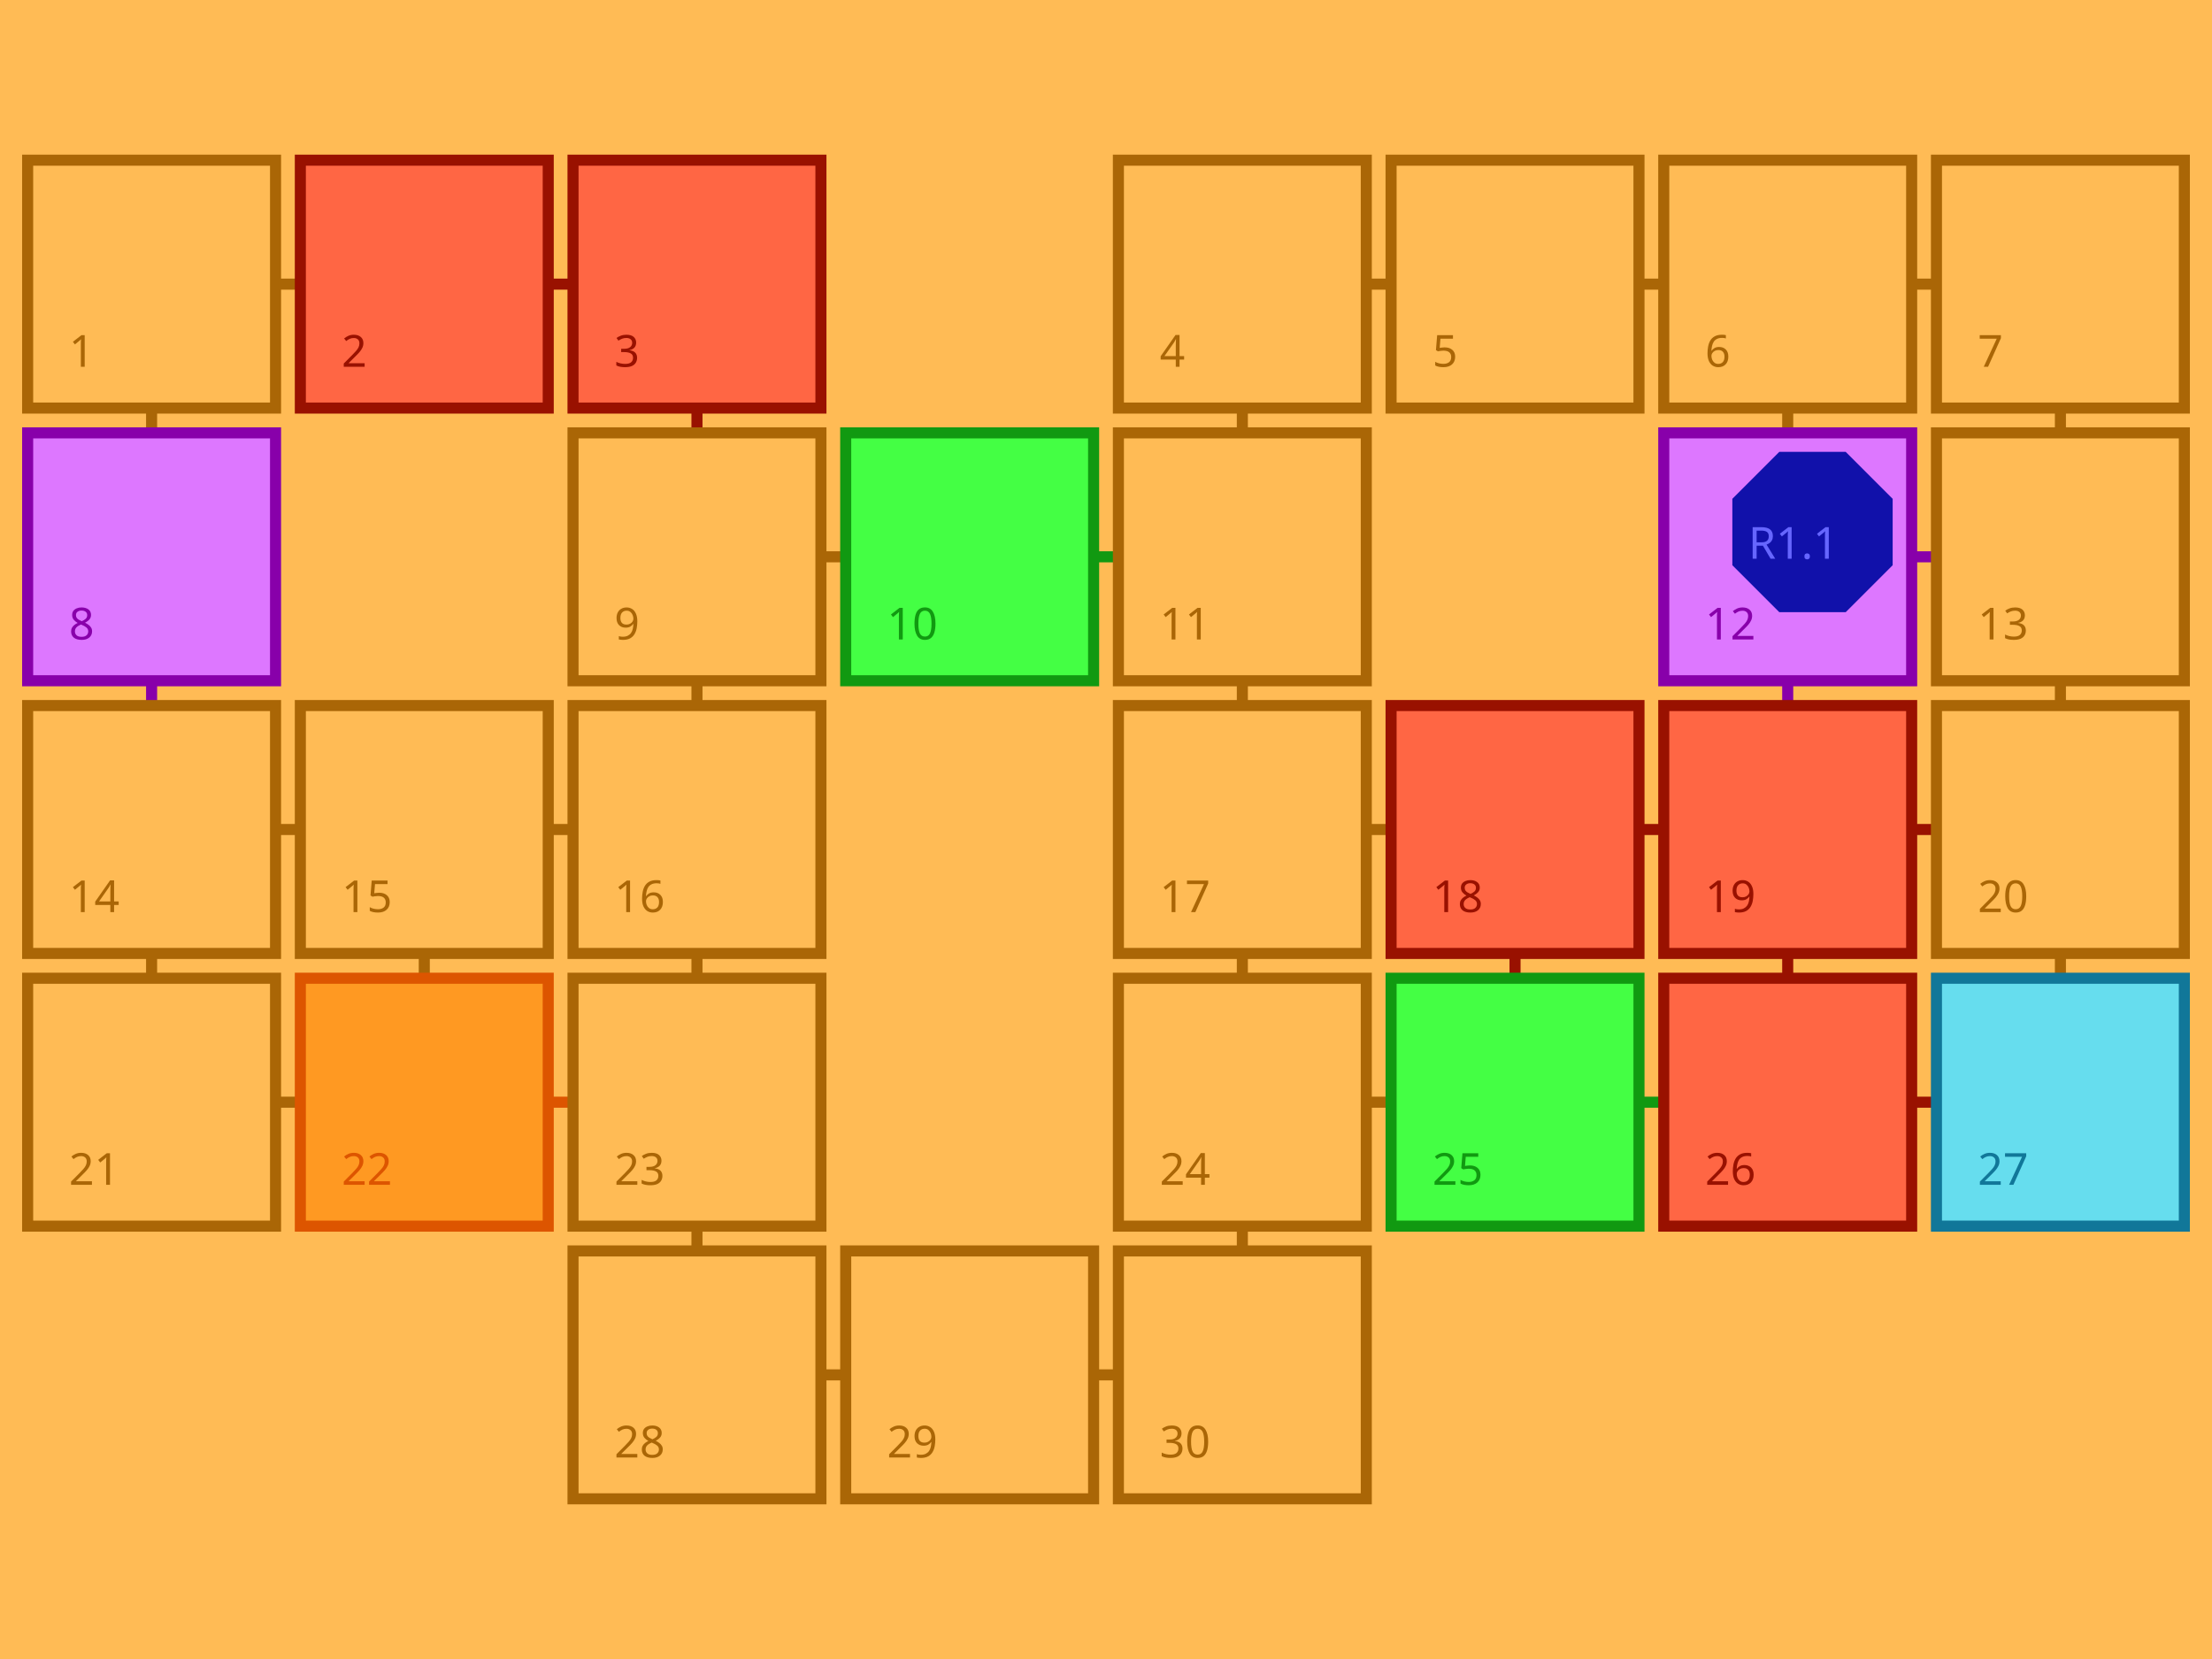
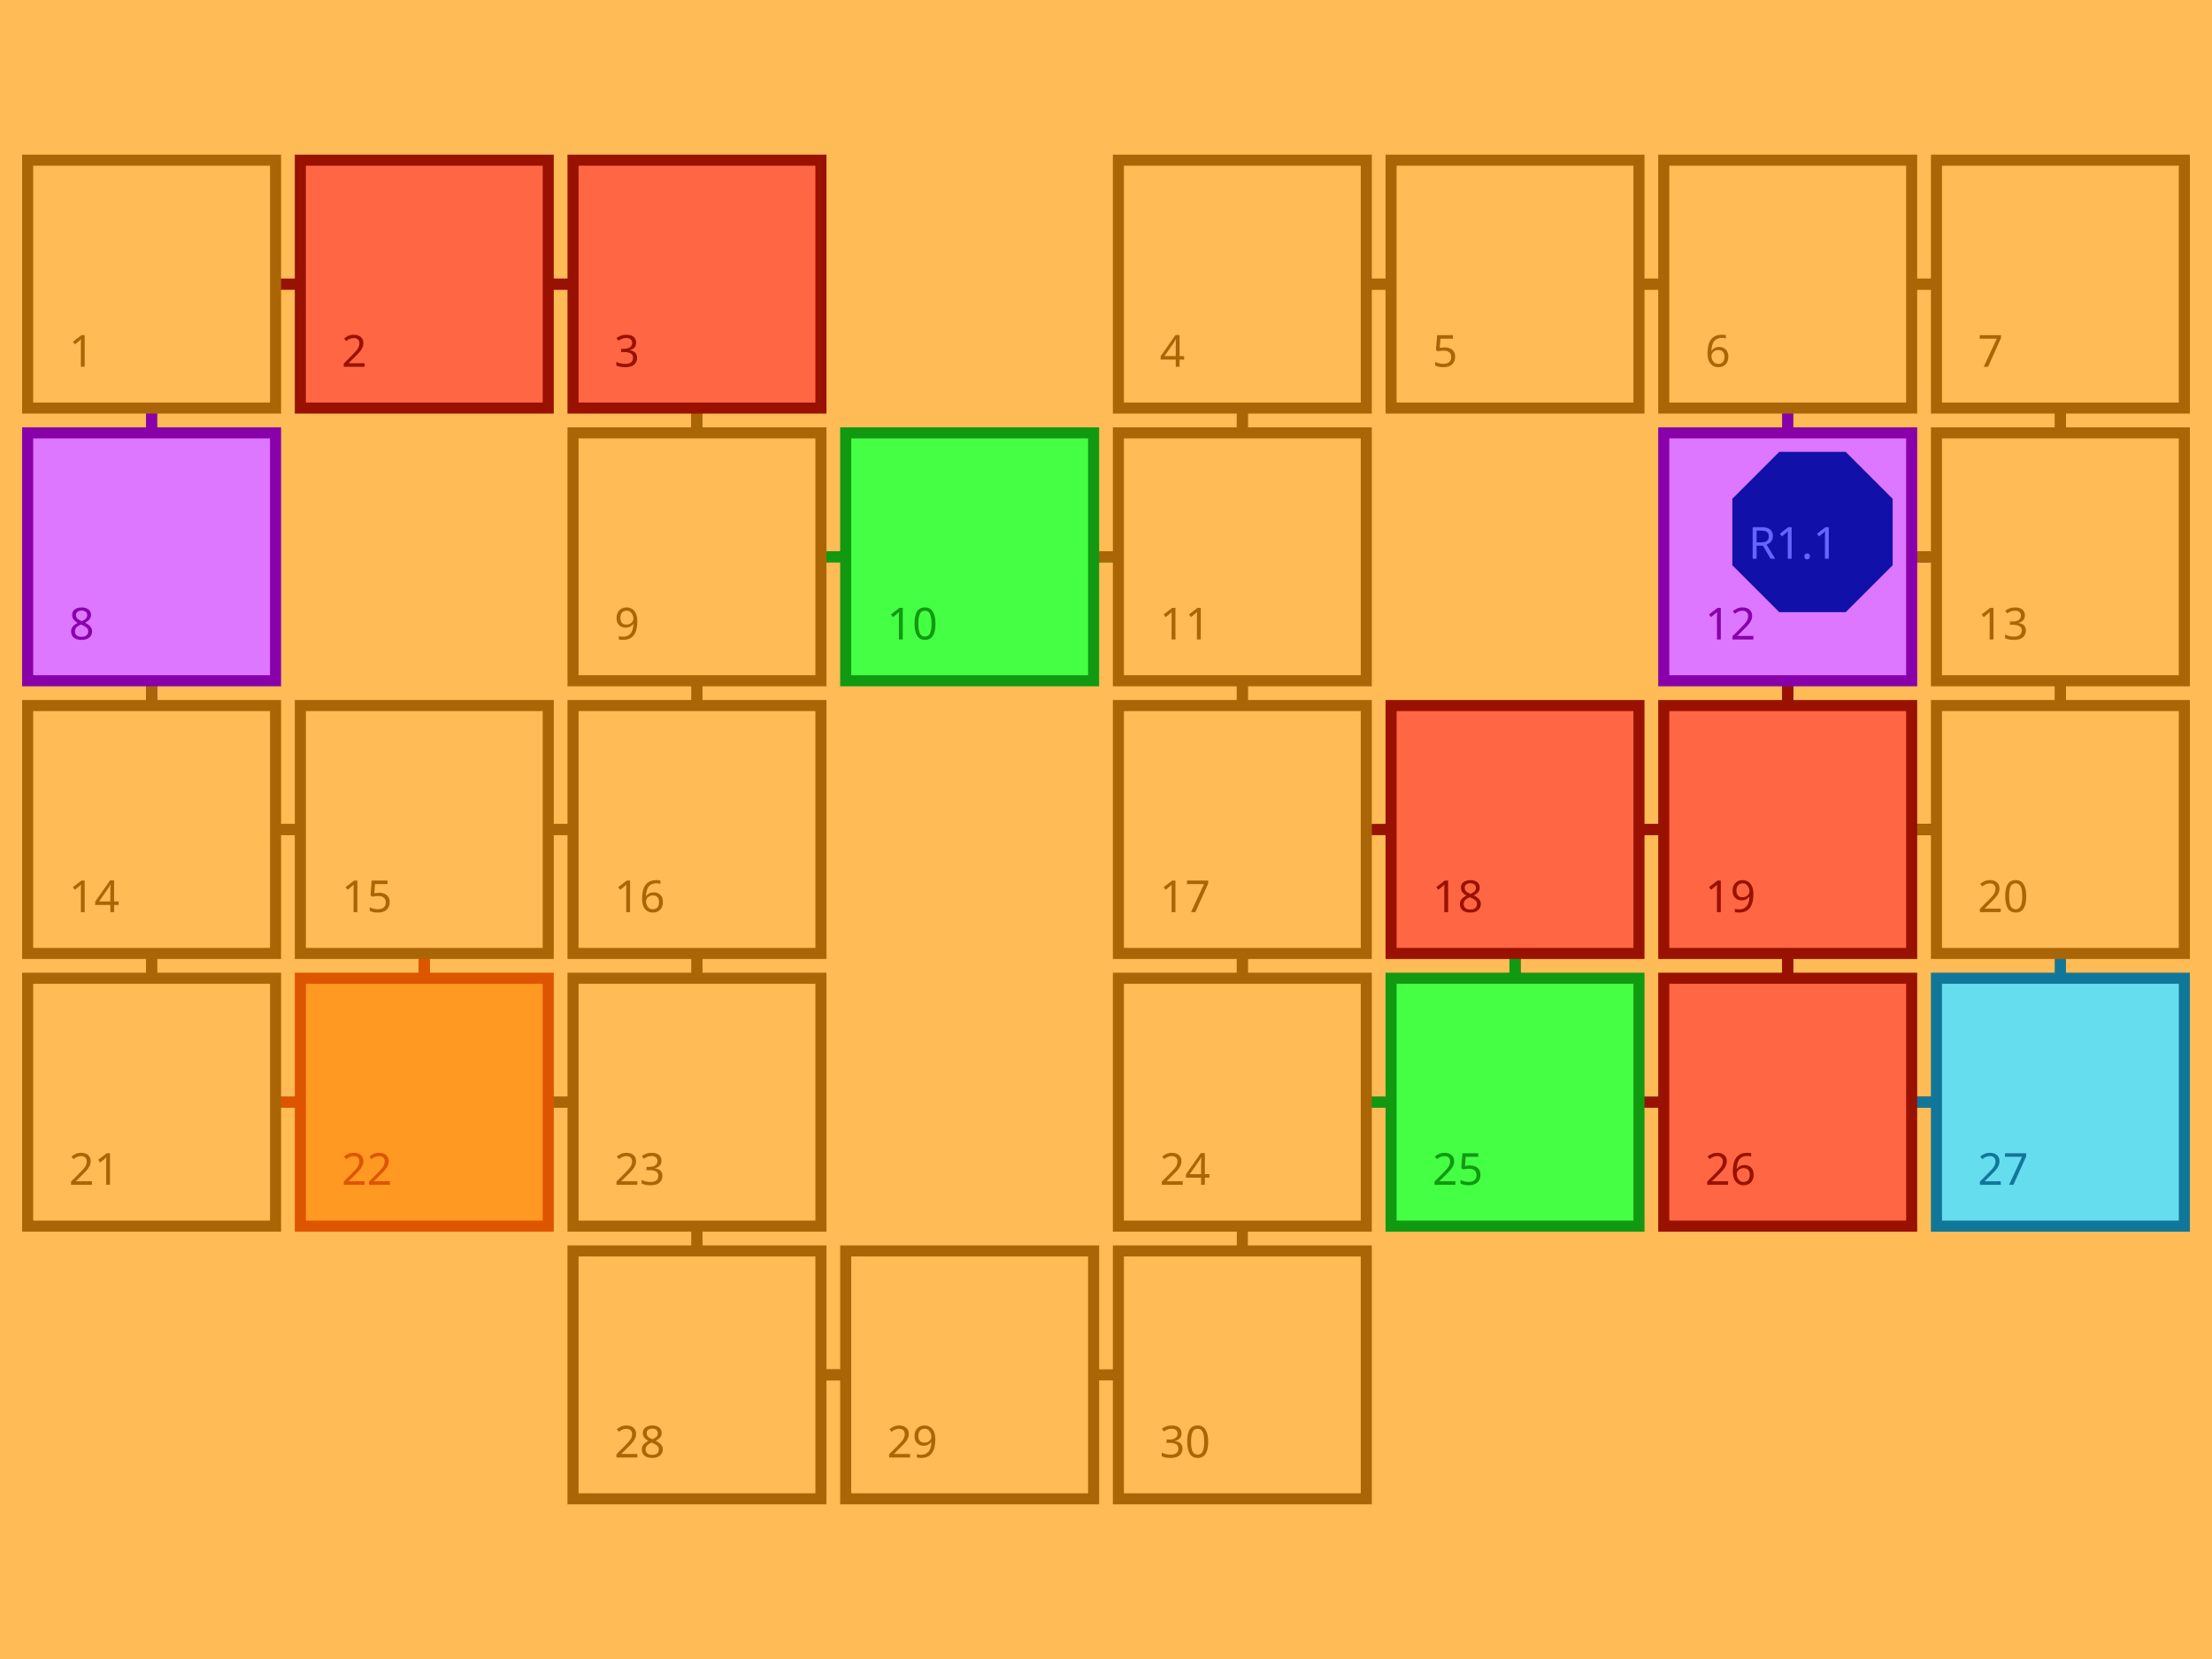
<svg width="800" height="600">
  <polygon points="0,0 0,600 800,600 800,0" fill="#ffbb55" />
  <circle r="4" cx="54.828" cy="102.759" fill="#aa6606" />
  <circle r="4" cx="153.448" cy="102.759" fill="#991100" />
  <circle r="4" cx="252.069" cy="102.759" fill="#991100" />
  <circle r="4" cx="449.31" cy="102.759" fill="#aa6606" />
  <circle r="4" cx="547.931" cy="102.759" fill="#aa6606" />
  <circle r="4" cx="646.552" cy="102.759" fill="#aa6606" />
  <circle r="4" cx="745.172" cy="102.759" fill="#aa6606" />
  <circle r="4" cx="54.828" cy="201.379" fill="#8800aa" />
  <circle r="4" cx="252.069" cy="201.379" fill="#aa6606" />
  <circle r="4" cx="350.69" cy="201.379" fill="#119911" />
  <circle r="4" cx="449.31" cy="201.379" fill="#aa6606" />
  <circle r="4" cx="646.552" cy="201.379" fill="#8800aa" />
  <circle r="4" cx="745.172" cy="201.379" fill="#aa6606" />
  <circle r="4" cx="54.828" cy="300.0" fill="#aa6606" />
  <circle r="4" cx="153.448" cy="300.0" fill="#aa6606" />
  <circle r="4" cx="252.069" cy="300.0" fill="#aa6606" />
  <circle r="4" cx="449.31" cy="300.0" fill="#aa6606" />
  <circle r="4" cx="547.931" cy="300.0" fill="#991100" />
  <circle r="4" cx="646.552" cy="300.0" fill="#991100" />
  <circle r="4" cx="745.172" cy="300.0" fill="#aa6606" />
  <circle r="4" cx="54.828" cy="398.621" fill="#aa6606" />
  <circle r="4" cx="153.448" cy="398.621" fill="#dd5500" />
  <circle r="4" cx="252.069" cy="398.621" fill="#aa6606" />
  <circle r="4" cx="449.31" cy="398.621" fill="#aa6606" />
  <circle r="4" cx="547.931" cy="398.621" fill="#119911" />
  <circle r="4" cx="646.552" cy="398.621" fill="#991100" />
  <circle r="4" cx="745.172" cy="398.621" fill="#117799" />
  <circle r="4" cx="252.069" cy="497.241" fill="#aa6606" />
  <circle r="4" cx="350.69" cy="497.241" fill="#aa6606" />
  <circle r="4" cx="449.31" cy="497.241" fill="#aa6606" />
+   <line x1="54.828" y1="102.759" x2="54.828" y2="102.759" style="stroke:#aa6606;stroke-width:4" />
  <line x1="54.828" y1="102.759" x2="153.448" y2="102.759" style="stroke:#aa6606;stroke-width:4" />
  <line x1="54.828" y1="102.759" x2="54.828" y2="201.379" style="stroke:#aa6606;stroke-width:4" />
+   <line x1="153.448" y1="102.759" x2="54.828" y2="102.759" style="stroke:#991100;stroke-width:4" />
+   <line x1="153.448" y1="102.759" x2="153.448" y2="102.759" style="stroke:#991100;stroke-width:4" />
  <line x1="153.448" y1="102.759" x2="252.069" y2="102.759" style="stroke:#991100;stroke-width:4" />
+   <line x1="252.069" y1="102.759" x2="153.448" y2="102.759" style="stroke:#991100;stroke-width:4" />
+   <line x1="252.069" y1="102.759" x2="252.069" y2="102.759" style="stroke:#991100;stroke-width:4" />
  <line x1="252.069" y1="102.759" x2="252.069" y2="201.379" style="stroke:#991100;stroke-width:4" />
+   <line x1="449.31" y1="102.759" x2="449.31" y2="102.759" style="stroke:#aa6606;stroke-width:4" />
  <line x1="449.31" y1="102.759" x2="547.931" y2="102.759" style="stroke:#aa6606;stroke-width:4" />
  <line x1="449.31" y1="102.759" x2="449.31" y2="201.379" style="stroke:#aa6606;stroke-width:4" />
+   <line x1="547.931" y1="102.759" x2="449.31" y2="102.759" style="stroke:#aa6606;stroke-width:4" />
+   <line x1="547.931" y1="102.759" x2="547.931" y2="102.759" style="stroke:#aa6606;stroke-width:4" />
  <line x1="547.931" y1="102.759" x2="646.552" y2="102.759" style="stroke:#aa6606;stroke-width:4" />
+   <line x1="646.552" y1="102.759" x2="547.931" y2="102.759" style="stroke:#aa6606;stroke-width:4" />
+   <line x1="646.552" y1="102.759" x2="646.552" y2="102.759" style="stroke:#aa6606;stroke-width:4" />
  <line x1="646.552" y1="102.759" x2="745.172" y2="102.759" style="stroke:#aa6606;stroke-width:4" />
  <line x1="646.552" y1="102.759" x2="646.552" y2="201.379" style="stroke:#aa6606;stroke-width:4" />
+   <line x1="745.172" y1="102.759" x2="646.552" y2="102.759" style="stroke:#aa6606;stroke-width:4" />
+   <line x1="745.172" y1="102.759" x2="745.172" y2="102.759" style="stroke:#aa6606;stroke-width:4" />
  <line x1="745.172" y1="102.759" x2="745.172" y2="201.379" style="stroke:#aa6606;stroke-width:4" />
+   <line x1="54.828" y1="201.379" x2="54.828" y2="102.759" style="stroke:#8800aa;stroke-width:4" />
+   <line x1="54.828" y1="201.379" x2="54.828" y2="201.379" style="stroke:#8800aa;stroke-width:4" />
  <line x1="54.828" y1="201.379" x2="54.828" y2="300.0" style="stroke:#8800aa;stroke-width:4" />
+   <line x1="252.069" y1="201.379" x2="252.069" y2="102.759" style="stroke:#aa6606;stroke-width:4" />
+   <line x1="252.069" y1="201.379" x2="252.069" y2="201.379" style="stroke:#aa6606;stroke-width:4" />
  <line x1="252.069" y1="201.379" x2="350.69" y2="201.379" style="stroke:#aa6606;stroke-width:4" />
  <line x1="252.069" y1="201.379" x2="252.069" y2="300.0" style="stroke:#aa6606;stroke-width:4" />
+   <line x1="350.69" y1="201.379" x2="252.069" y2="201.379" style="stroke:#119911;stroke-width:4" />
+   <line x1="350.69" y1="201.379" x2="350.69" y2="201.379" style="stroke:#119911;stroke-width:4" />
  <line x1="350.69" y1="201.379" x2="449.31" y2="201.379" style="stroke:#119911;stroke-width:4" />
+   <line x1="449.31" y1="201.379" x2="449.31" y2="102.759" style="stroke:#aa6606;stroke-width:4" />
+   <line x1="449.31" y1="201.379" x2="350.69" y2="201.379" style="stroke:#aa6606;stroke-width:4" />
+   <line x1="449.31" y1="201.379" x2="449.31" y2="201.379" style="stroke:#aa6606;stroke-width:4" />
  <line x1="449.31" y1="201.379" x2="449.31" y2="300.0" style="stroke:#aa6606;stroke-width:4" />
+   <line x1="646.552" y1="201.379" x2="646.552" y2="102.759" style="stroke:#8800aa;stroke-width:4" />
+   <line x1="646.552" y1="201.379" x2="646.552" y2="201.379" style="stroke:#8800aa;stroke-width:4" />
  <line x1="646.552" y1="201.379" x2="745.172" y2="201.379" style="stroke:#8800aa;stroke-width:4" />
  <line x1="646.552" y1="201.379" x2="646.552" y2="300.0" style="stroke:#8800aa;stroke-width:4" />
+   <line x1="745.172" y1="201.379" x2="745.172" y2="102.759" style="stroke:#aa6606;stroke-width:4" />
+   <line x1="745.172" y1="201.379" x2="646.552" y2="201.379" style="stroke:#aa6606;stroke-width:4" />
+   <line x1="745.172" y1="201.379" x2="745.172" y2="201.379" style="stroke:#aa6606;stroke-width:4" />
  <line x1="745.172" y1="201.379" x2="745.172" y2="300.0" style="stroke:#aa6606;stroke-width:4" />
+   <line x1="54.828" y1="300.0" x2="54.828" y2="201.379" style="stroke:#aa6606;stroke-width:4" />
+   <line x1="54.828" y1="300.0" x2="54.828" y2="300.0" style="stroke:#aa6606;stroke-width:4" />
  <line x1="54.828" y1="300.0" x2="153.448" y2="300.0" style="stroke:#aa6606;stroke-width:4" />
  <line x1="54.828" y1="300.0" x2="54.828" y2="398.621" style="stroke:#aa6606;stroke-width:4" />
+   <line x1="153.448" y1="300.0" x2="54.828" y2="300.0" style="stroke:#aa6606;stroke-width:4" />
+   <line x1="153.448" y1="300.0" x2="153.448" y2="300.0" style="stroke:#aa6606;stroke-width:4" />
  <line x1="153.448" y1="300.0" x2="252.069" y2="300.0" style="stroke:#aa6606;stroke-width:4" />
  <line x1="153.448" y1="300.0" x2="153.448" y2="398.621" style="stroke:#aa6606;stroke-width:4" />
+   <line x1="252.069" y1="300.0" x2="252.069" y2="201.379" style="stroke:#aa6606;stroke-width:4" />
+   <line x1="252.069" y1="300.0" x2="153.448" y2="300.0" style="stroke:#aa6606;stroke-width:4" />
+   <line x1="252.069" y1="300.0" x2="252.069" y2="300.0" style="stroke:#aa6606;stroke-width:4" />
  <line x1="252.069" y1="300.0" x2="252.069" y2="398.621" style="stroke:#aa6606;stroke-width:4" />
+   <line x1="449.31" y1="300.0" x2="449.31" y2="201.379" style="stroke:#aa6606;stroke-width:4" />
+   <line x1="449.31" y1="300.0" x2="449.31" y2="300.0" style="stroke:#aa6606;stroke-width:4" />
  <line x1="449.31" y1="300.0" x2="547.931" y2="300.0" style="stroke:#aa6606;stroke-width:4" />
  <line x1="449.31" y1="300.0" x2="449.31" y2="398.621" style="stroke:#aa6606;stroke-width:4" />
+   <line x1="547.931" y1="300.0" x2="449.31" y2="300.0" style="stroke:#991100;stroke-width:4" />
+   <line x1="547.931" y1="300.0" x2="547.931" y2="300.0" style="stroke:#991100;stroke-width:4" />
  <line x1="547.931" y1="300.0" x2="646.552" y2="300.0" style="stroke:#991100;stroke-width:4" />
  <line x1="547.931" y1="300.0" x2="547.931" y2="398.621" style="stroke:#991100;stroke-width:4" />
+   <line x1="646.552" y1="300.0" x2="646.552" y2="201.379" style="stroke:#991100;stroke-width:4" />
+   <line x1="646.552" y1="300.0" x2="547.931" y2="300.0" style="stroke:#991100;stroke-width:4" />
+   <line x1="646.552" y1="300.0" x2="646.552" y2="300.0" style="stroke:#991100;stroke-width:4" />
  <line x1="646.552" y1="300.0" x2="745.172" y2="300.0" style="stroke:#991100;stroke-width:4" />
  <line x1="646.552" y1="300.0" x2="646.552" y2="398.621" style="stroke:#991100;stroke-width:4" />
+   <line x1="745.172" y1="300.0" x2="745.172" y2="201.379" style="stroke:#aa6606;stroke-width:4" />
+   <line x1="745.172" y1="300.0" x2="646.552" y2="300.0" style="stroke:#aa6606;stroke-width:4" />
+   <line x1="745.172" y1="300.0" x2="745.172" y2="300.0" style="stroke:#aa6606;stroke-width:4" />
  <line x1="745.172" y1="300.0" x2="745.172" y2="398.621" style="stroke:#aa6606;stroke-width:4" />
+   <line x1="54.828" y1="398.621" x2="54.828" y2="300.0" style="stroke:#aa6606;stroke-width:4" />
+   <line x1="54.828" y1="398.621" x2="54.828" y2="398.621" style="stroke:#aa6606;stroke-width:4" />
  <line x1="54.828" y1="398.621" x2="153.448" y2="398.621" style="stroke:#aa6606;stroke-width:4" />
+   <line x1="153.448" y1="398.621" x2="153.448" y2="300.0" style="stroke:#dd5500;stroke-width:4" />
+   <line x1="153.448" y1="398.621" x2="54.828" y2="398.621" style="stroke:#dd5500;stroke-width:4" />
+   <line x1="153.448" y1="398.621" x2="153.448" y2="398.621" style="stroke:#dd5500;stroke-width:4" />
  <line x1="153.448" y1="398.621" x2="252.069" y2="398.621" style="stroke:#dd5500;stroke-width:4" />
+   <line x1="252.069" y1="398.621" x2="252.069" y2="300.0" style="stroke:#aa6606;stroke-width:4" />
+   <line x1="252.069" y1="398.621" x2="153.448" y2="398.621" style="stroke:#aa6606;stroke-width:4" />
+   <line x1="252.069" y1="398.621" x2="252.069" y2="398.621" style="stroke:#aa6606;stroke-width:4" />
  <line x1="252.069" y1="398.621" x2="252.069" y2="497.241" style="stroke:#aa6606;stroke-width:4" />
+   <line x1="449.31" y1="398.621" x2="449.31" y2="300.0" style="stroke:#aa6606;stroke-width:4" />
+   <line x1="449.31" y1="398.621" x2="449.31" y2="398.621" style="stroke:#aa6606;stroke-width:4" />
  <line x1="449.31" y1="398.621" x2="547.931" y2="398.621" style="stroke:#aa6606;stroke-width:4" />
  <line x1="449.31" y1="398.621" x2="449.31" y2="497.241" style="stroke:#aa6606;stroke-width:4" />
+   <line x1="547.931" y1="398.621" x2="547.931" y2="300.0" style="stroke:#119911;stroke-width:4" />
+   <line x1="547.931" y1="398.621" x2="449.31" y2="398.621" style="stroke:#119911;stroke-width:4" />
+   <line x1="547.931" y1="398.621" x2="547.931" y2="398.621" style="stroke:#119911;stroke-width:4" />
  <line x1="547.931" y1="398.621" x2="646.552" y2="398.621" style="stroke:#119911;stroke-width:4" />
+   <line x1="646.552" y1="398.621" x2="646.552" y2="300.0" style="stroke:#991100;stroke-width:4" />
+   <line x1="646.552" y1="398.621" x2="547.931" y2="398.621" style="stroke:#991100;stroke-width:4" />
+   <line x1="646.552" y1="398.621" x2="646.552" y2="398.621" style="stroke:#991100;stroke-width:4" />
  <line x1="646.552" y1="398.621" x2="745.172" y2="398.621" style="stroke:#991100;stroke-width:4" />
+   <line x1="745.172" y1="398.621" x2="745.172" y2="300.0" style="stroke:#117799;stroke-width:4" />
+   <line x1="745.172" y1="398.621" x2="646.552" y2="398.621" style="stroke:#117799;stroke-width:4" />
+   <line x1="745.172" y1="398.621" x2="745.172" y2="398.621" style="stroke:#117799;stroke-width:4" />
+   <line x1="252.069" y1="497.241" x2="252.069" y2="398.621" style="stroke:#aa6606;stroke-width:4" />
+   <line x1="252.069" y1="497.241" x2="252.069" y2="497.241" style="stroke:#aa6606;stroke-width:4" />
  <line x1="252.069" y1="497.241" x2="350.69" y2="497.241" style="stroke:#aa6606;stroke-width:4" />
+   <line x1="350.69" y1="497.241" x2="252.069" y2="497.241" style="stroke:#aa6606;stroke-width:4" />
+   <line x1="350.69" y1="497.241" x2="350.69" y2="497.241" style="stroke:#aa6606;stroke-width:4" />
  <line x1="350.69" y1="497.241" x2="449.31" y2="497.241" style="stroke:#aa6606;stroke-width:4" />
  <polygon points="10.0,57.931 99.655,57.931 99.655,147.586 10.0,147.586" style="fill:#ffbb55;stroke:#aa6606;stroke-width:4" />
  <polygon points="108.621,57.931 198.276,57.931 198.276,147.586 108.621,147.586" style="fill:#ff6644;stroke:#991100;stroke-width:4" />
  <polygon points="207.241,57.931 296.897,57.931 296.897,147.586 207.241,147.586" style="fill:#ff6644;stroke:#991100;stroke-width:4" />
  <polygon points="404.483,57.931 494.138,57.931 494.138,147.586 404.483,147.586" style="fill:#ffbb55;stroke:#aa6606;stroke-width:4" />
  <polygon points="503.103,57.931 592.759,57.931 592.759,147.586 503.103,147.586" style="fill:#ffbb55;stroke:#aa6606;stroke-width:4" />
  <polygon points="601.724,57.931 691.379,57.931 691.379,147.586 601.724,147.586" style="fill:#ffbb55;stroke:#aa6606;stroke-width:4" />
  <polygon points="700.345,57.931 790.0,57.931 790.0,147.586 700.345,147.586" style="fill:#ffbb55;stroke:#aa6606;stroke-width:4" />
  <polygon points="10.0,156.552 99.655,156.552 99.655,246.207 10.0,246.207" style="fill:#dd77ff;stroke:#8800aa;stroke-width:4" />
  <polygon points="207.241,156.552 296.897,156.552 296.897,246.207 207.241,246.207" style="fill:#ffbb55;stroke:#aa6606;stroke-width:4" />
  <polygon points="305.862,156.552 395.517,156.552 395.517,246.207 305.862,246.207" style="fill:#44ff44;stroke:#119911;stroke-width:4" />
  <polygon points="404.483,156.552 494.138,156.552 494.138,246.207 404.483,246.207" style="fill:#ffbb55;stroke:#aa6606;stroke-width:4" />
  <polygon points="601.724,156.552 691.379,156.552 691.379,246.207 601.724,246.207" style="fill:#dd77ff;stroke:#8800aa;stroke-width:4" />
  <polygon points="700.345,156.552 790.0,156.552 790.0,246.207 700.345,246.207" style="fill:#ffbb55;stroke:#aa6606;stroke-width:4" />
  <polygon points="10.0,255.172 99.655,255.172 99.655,344.828 10.0,344.828" style="fill:#ffbb55;stroke:#aa6606;stroke-width:4" />
  <polygon points="108.621,255.172 198.276,255.172 198.276,344.828 108.621,344.828" style="fill:#ffbb55;stroke:#aa6606;stroke-width:4" />
  <polygon points="207.241,255.172 296.897,255.172 296.897,344.828 207.241,344.828" style="fill:#ffbb55;stroke:#aa6606;stroke-width:4" />
  <polygon points="404.483,255.172 494.138,255.172 494.138,344.828 404.483,344.828" style="fill:#ffbb55;stroke:#aa6606;stroke-width:4" />
  <polygon points="503.103,255.172 592.759,255.172 592.759,344.828 503.103,344.828" style="fill:#ff6644;stroke:#991100;stroke-width:4" />
  <polygon points="601.724,255.172 691.379,255.172 691.379,344.828 601.724,344.828" style="fill:#ff6644;stroke:#991100;stroke-width:4" />
  <polygon points="700.345,255.172 790.0,255.172 790.0,344.828 700.345,344.828" style="fill:#ffbb55;stroke:#aa6606;stroke-width:4" />
  <polygon points="10.0,353.793 99.655,353.793 99.655,443.448 10.0,443.448" style="fill:#ffbb55;stroke:#aa6606;stroke-width:4" />
  <polygon points="108.621,353.793 198.276,353.793 198.276,443.448 108.621,443.448" style="fill:#ff9922;stroke:#dd5500;stroke-width:4" />
  <polygon points="207.241,353.793 296.897,353.793 296.897,443.448 207.241,443.448" style="fill:#ffbb55;stroke:#aa6606;stroke-width:4" />
  <polygon points="404.483,353.793 494.138,353.793 494.138,443.448 404.483,443.448" style="fill:#ffbb55;stroke:#aa6606;stroke-width:4" />
  <polygon points="503.103,353.793 592.759,353.793 592.759,443.448 503.103,443.448" style="fill:#44ff44;stroke:#119911;stroke-width:4" />
  <polygon points="601.724,353.793 691.379,353.793 691.379,443.448 601.724,443.448" style="fill:#ff6644;stroke:#991100;stroke-width:4" />
  <polygon points="700.345,353.793 790.0,353.793 790.0,443.448 700.345,443.448" style="fill:#66ddee;stroke:#117799;stroke-width:4" />
  <polygon points="207.241,452.414 296.897,452.414 296.897,542.069 207.241,542.069" style="fill:#ffbb55;stroke:#aa6606;stroke-width:4" />
  <polygon points="305.862,452.414 395.517,452.414 395.517,542.069 305.862,542.069" style="fill:#ffbb55;stroke:#aa6606;stroke-width:4" />
  <polygon points="404.483,452.414 494.138,452.414 494.138,542.069 404.483,542.069" style="fill:#ffbb55;stroke:#aa6606;stroke-width:4" />
  <text x="24.943" y="132.644" fill="#aa6606" font-family="Verdana" font-size="16">1</text>" /&gt;
<text x="123.563" y="132.644" fill="#991100" font-family="Verdana" font-size="16">2</text>" /&gt;
<text x="222.184" y="132.644" fill="#991100" font-family="Verdana" font-size="16">3</text>" /&gt;
<text x="419.425" y="132.644" fill="#aa6606" font-family="Verdana" font-size="16">4</text>" /&gt;
<text x="518.046" y="132.644" fill="#aa6606" font-family="Verdana" font-size="16">5</text>" /&gt;
<text x="616.667" y="132.644" fill="#aa6606" font-family="Verdana" font-size="16">6</text>" /&gt;
<text x="715.287" y="132.644" fill="#aa6606" font-family="Verdana" font-size="16">7</text>" /&gt;
<text x="24.943" y="231.264" fill="#8800aa" font-family="Verdana" font-size="16">8</text>" /&gt;
<text x="222.184" y="231.264" fill="#aa6606" font-family="Verdana" font-size="16">9</text>" /&gt;
<text x="320.805" y="231.264" fill="#119911" font-family="Verdana" font-size="16">10</text>" /&gt;
<text x="419.425" y="231.264" fill="#aa6606" font-family="Verdana" font-size="16">11</text>" /&gt;
<text x="616.667" y="231.264" fill="#8800aa" font-family="Verdana" font-size="16">12</text>" /&gt;
<text x="715.287" y="231.264" fill="#aa6606" font-family="Verdana" font-size="16">13</text>" /&gt;
<text x="24.943" y="329.885" fill="#aa6606" font-family="Verdana" font-size="16">14</text>" /&gt;
<text x="123.563" y="329.885" fill="#aa6606" font-family="Verdana" font-size="16">15</text>" /&gt;
<text x="222.184" y="329.885" fill="#aa6606" font-family="Verdana" font-size="16">16</text>" /&gt;
<text x="419.425" y="329.885" fill="#aa6606" font-family="Verdana" font-size="16">17</text>" /&gt;
<text x="518.046" y="329.885" fill="#991100" font-family="Verdana" font-size="16">18</text>" /&gt;
<text x="616.667" y="329.885" fill="#991100" font-family="Verdana" font-size="16">19</text>" /&gt;
<text x="715.287" y="329.885" fill="#aa6606" font-family="Verdana" font-size="16">20</text>" /&gt;
<text x="24.943" y="428.506" fill="#aa6606" font-family="Verdana" font-size="16">21</text>" /&gt;
<text x="123.563" y="428.506" fill="#dd5500" font-family="Verdana" font-size="16">22</text>" /&gt;
<text x="222.184" y="428.506" fill="#aa6606" font-family="Verdana" font-size="16">23</text>" /&gt;
<text x="419.425" y="428.506" fill="#aa6606" font-family="Verdana" font-size="16">24</text>" /&gt;
<text x="518.046" y="428.506" fill="#119911" font-family="Verdana" font-size="16">25</text>" /&gt;
<text x="616.667" y="428.506" fill="#991100" font-family="Verdana" font-size="16">26</text>" /&gt;
<text x="715.287" y="428.506" fill="#117799" font-family="Verdana" font-size="16">27</text>" /&gt;
<text x="222.184" y="527.126" fill="#aa6606" font-family="Verdana" font-size="16">28</text>" /&gt;
<text x="320.805" y="527.126" fill="#aa6606" font-family="Verdana" font-size="16">29</text>" /&gt;
<text x="419.425" y="527.126" fill="#aa6606" font-family="Verdana" font-size="16">30</text>" /&gt;
<polygon points="626.527,180.405 643.509,163.423 667.526,163.423 684.508,180.405 684.508,204.422 667.526,221.404 643.509,221.404 626.527,204.422" fill="#1111aa" />
  <text x="632.325" y="202.077" fill="#6666ff" font-family="Verdana" font-size="16">R1.1</text>" /&gt;
</svg>
